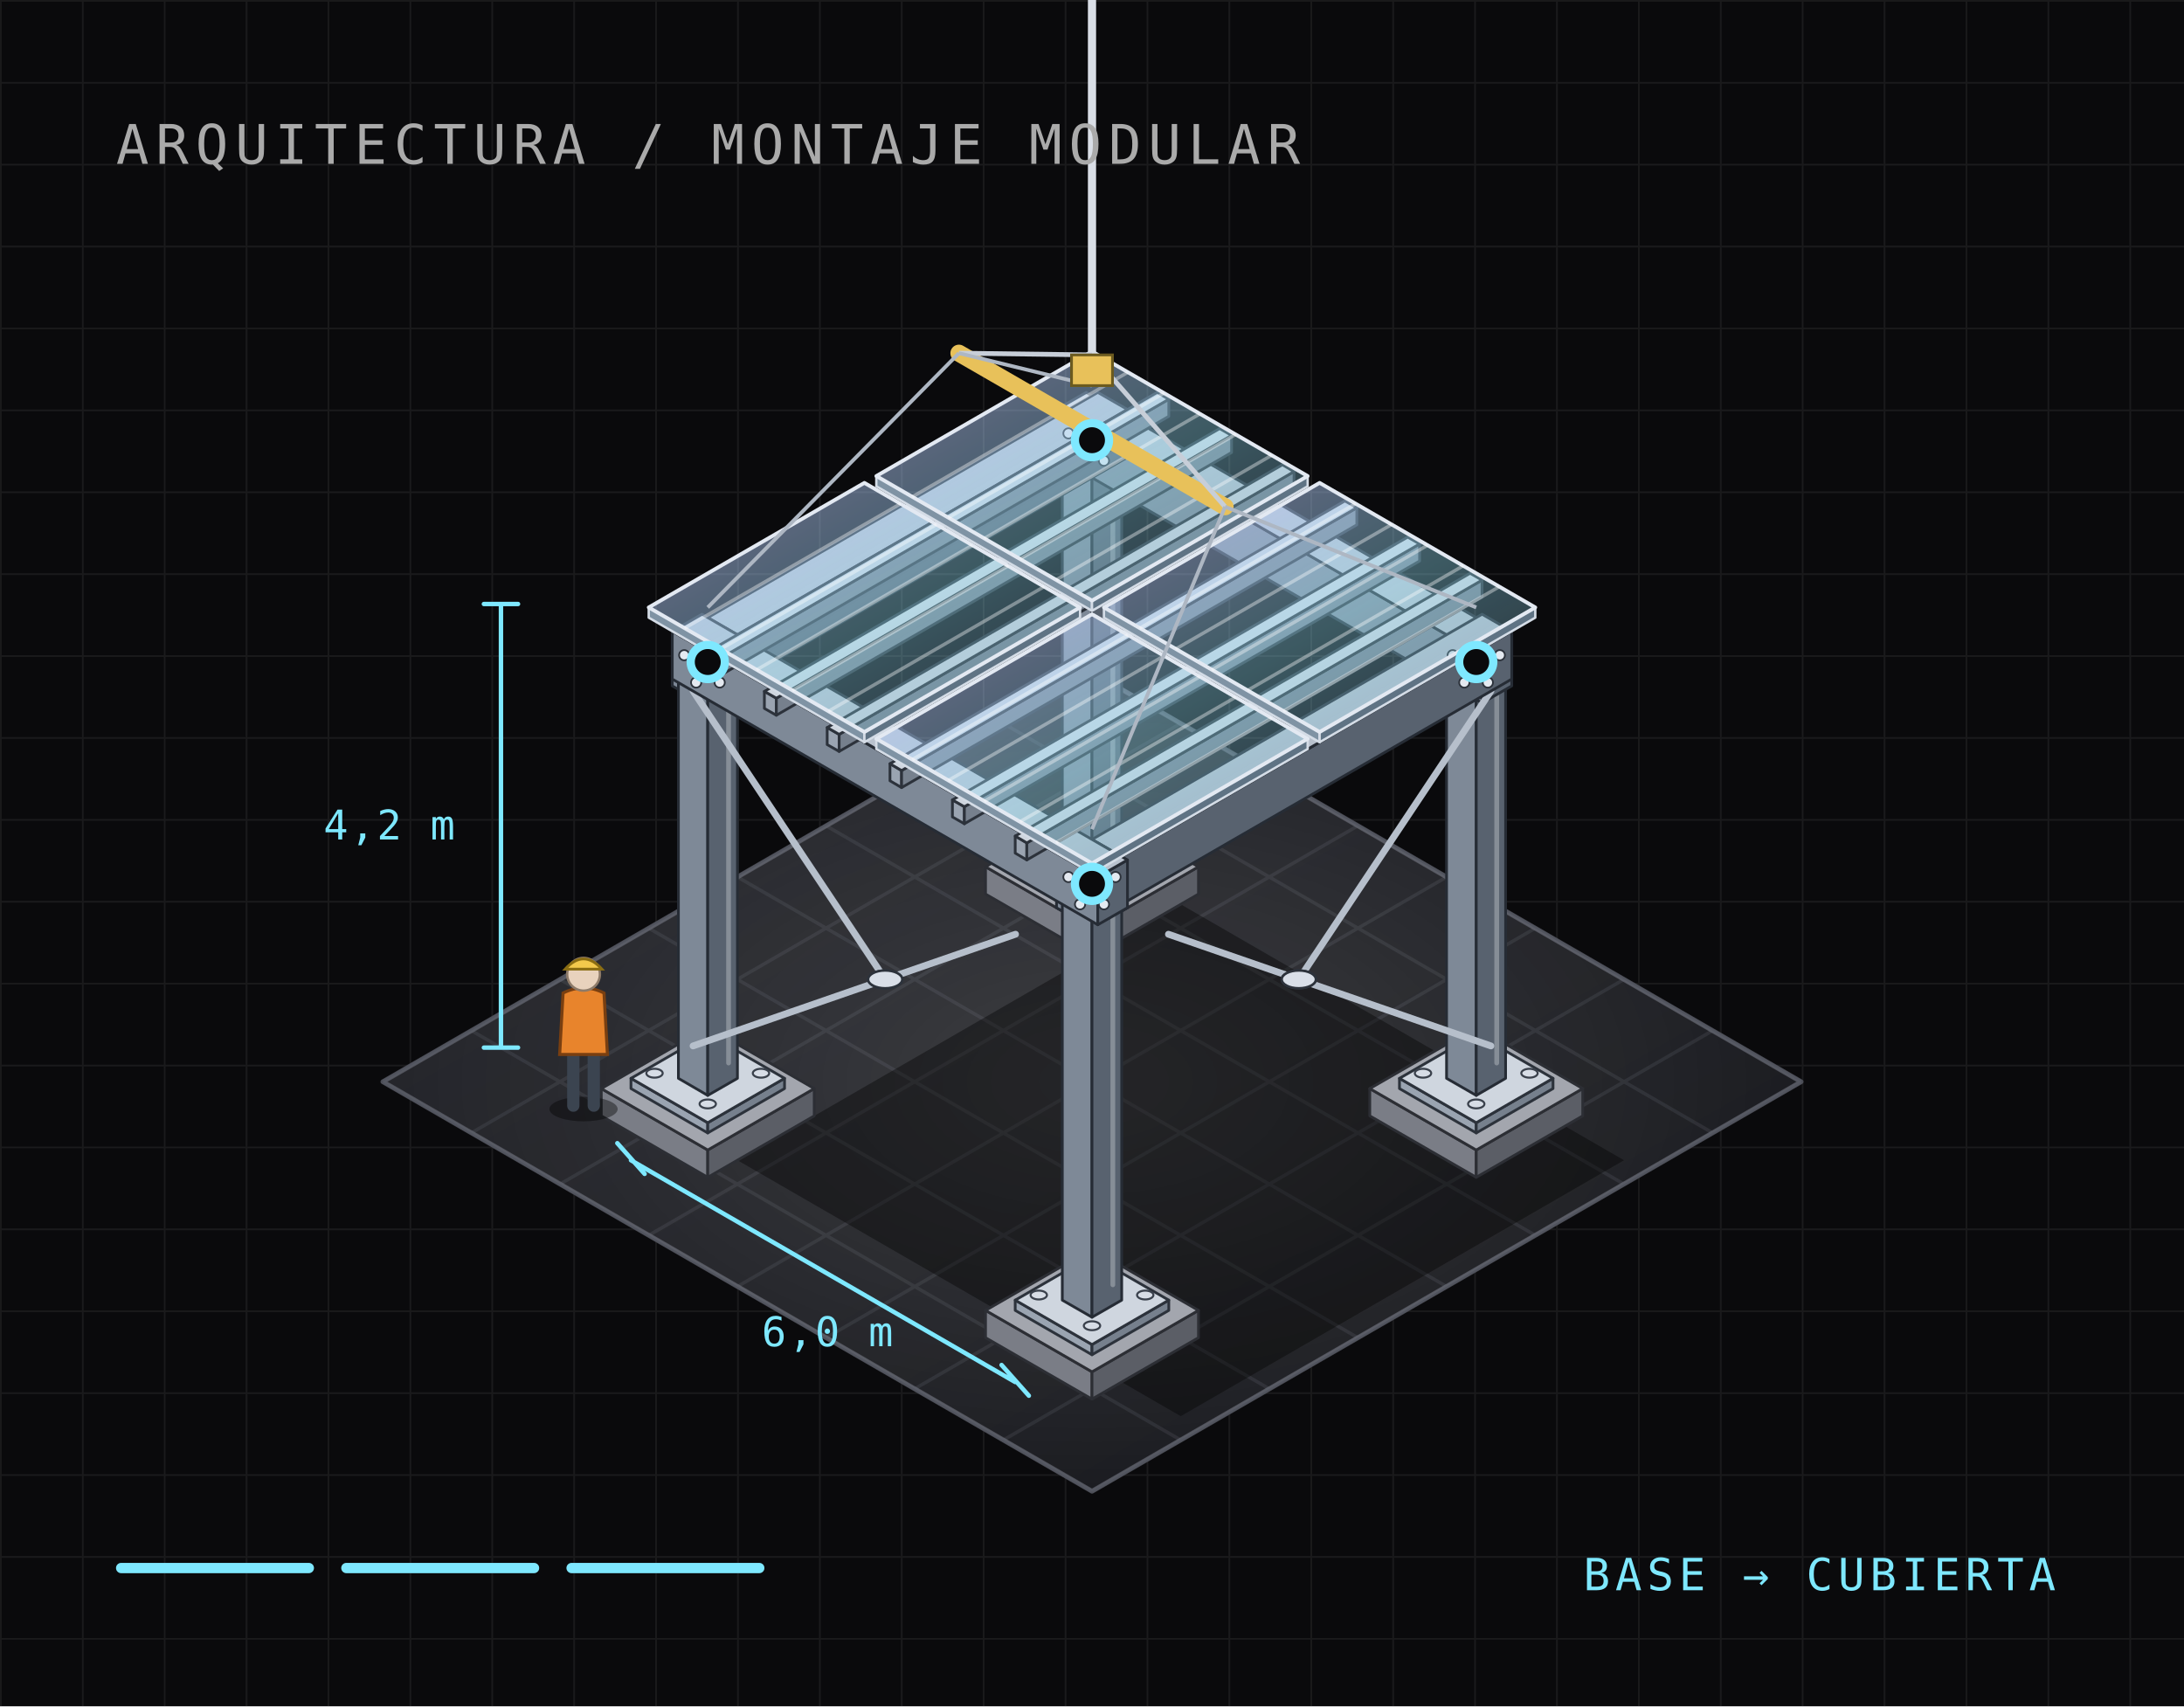
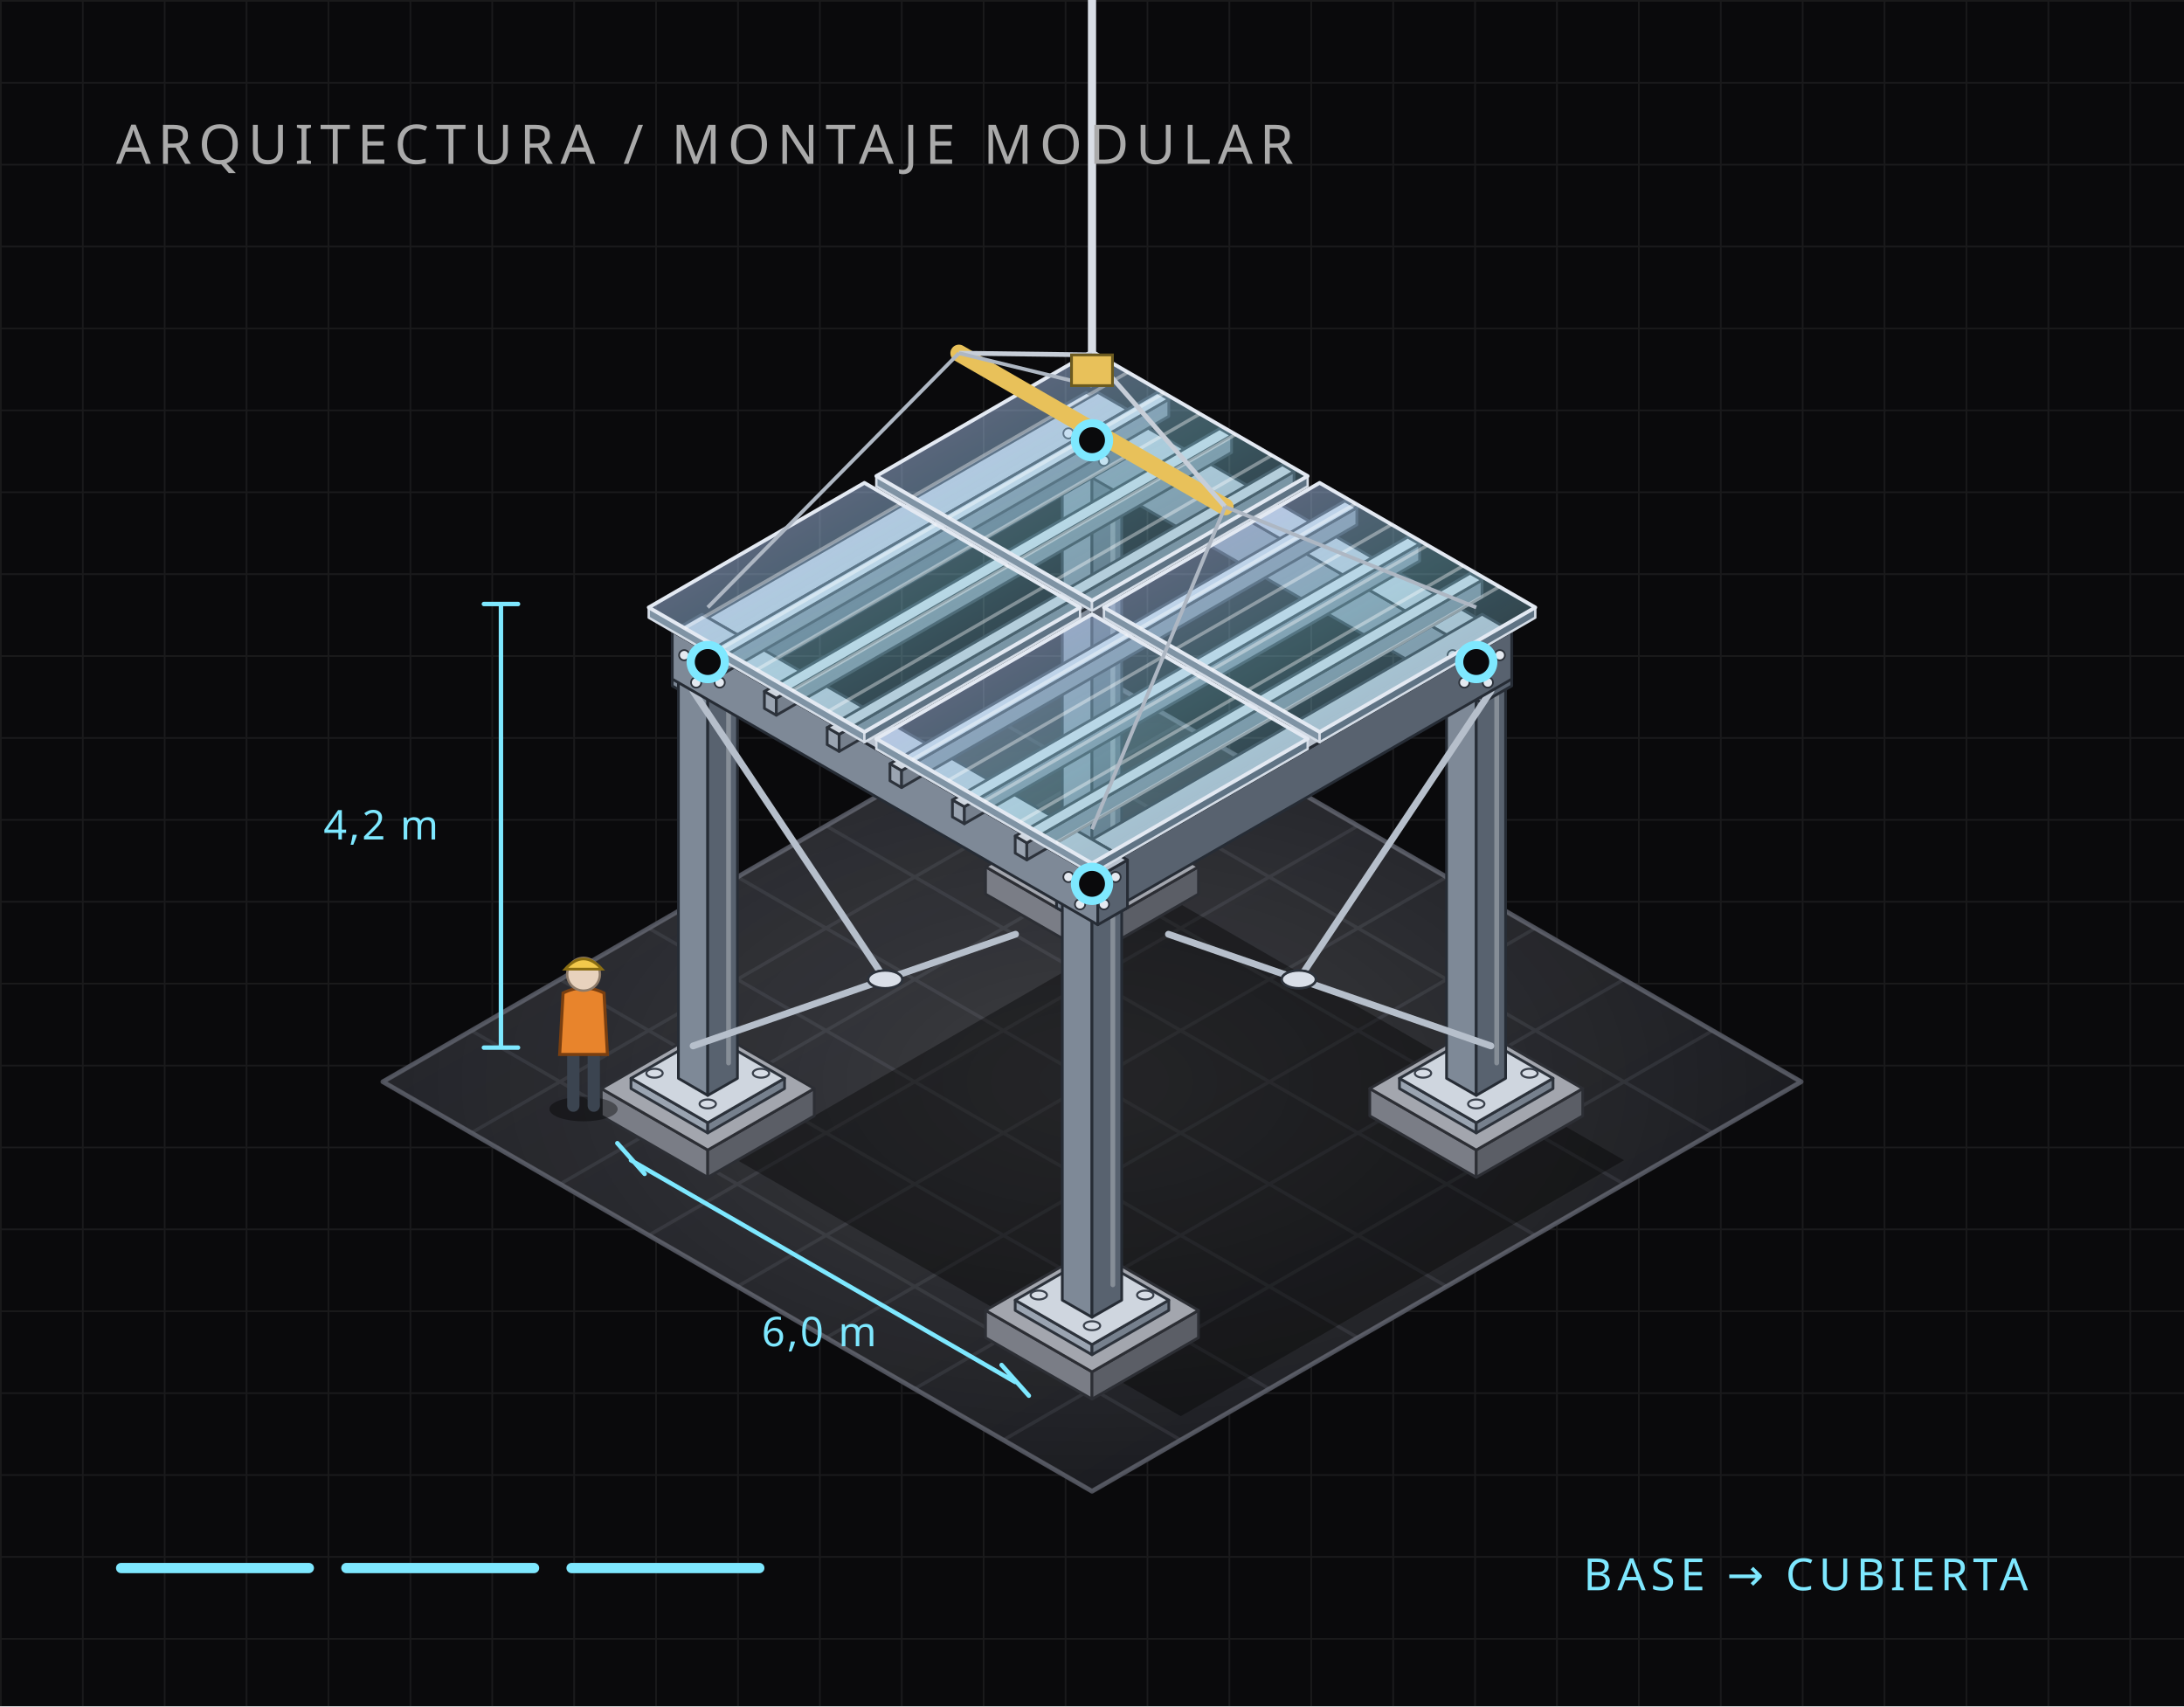
<svg xmlns="http://www.w3.org/2000/svg" viewBox="0 0 640 500" role="img" aria-labelledby="title desc">
  <defs>
    <pattern id="grid" width="24" height="24" patternUnits="userSpaceOnUse">
      <path d="M24 0H0V24" fill="none" stroke="#777" stroke-opacity=".15" />
    </pattern>
    <linearGradient id="techo" x1="0" y1="0" x2="1" y2="1">
      <stop stop-color="#cdbfff" stop-opacity=".55" />
      <stop offset=".55" stop-color="#8fdcf0" stop-opacity=".38" />
      <stop offset="1" stop-color="#6a8fa6" stop-opacity=".3" />
    </linearGradient>
    <linearGradient id="losa" x1="0" y1="0" x2="1" y2="1">
      <stop stop-color="#23242a" />
      <stop offset="1" stop-color="#121317" />
    </linearGradient>
    <radialGradient id="luzsuelo" cx=".5" cy=".5" r=".6">
      <stop stop-color="#fff" stop-opacity=".14" />
      <stop offset="1" stop-color="#fff" stop-opacity="0" />
    </radialGradient>
  </defs>
  <rect width="640" height="500" fill="#0a0a0c" />
  <rect width="640" height="500" fill="url(#grid)" />
  <polygon points="320.0 197.0 527.8 317.0 320.0 437.0 112.2 317.0" fill="url(#losa)" stroke="#4a4c55" stroke-width="1.4" stroke-linejoin="round" />
  <path d="M320.0 197.0L112.2 317.0M320.0 197.0L527.8 317.0M346.0 212.0L138.1 332.0M294.0 212.0L501.9 332.0M372.0 227.0L164.1 347.0M268.0 227.0L475.9 347.0M397.9 242.0L190.1 362.0M242.1 242.0L449.9 362.0M423.9 257.0L216.1 377.0M216.1 257.0L423.9 377.0M449.9 272.0L242.1 392.0M190.1 272.0L397.9 392.0M475.9 287.0L268.0 407.0M164.1 287.0L372.0 407.0M501.9 302.0L294.0 422.0M138.1 302.0L346.0 422.0M527.8 317.0L320.0 437.0M112.2 317.0L320.0 437.0" stroke="#7c7f8a" stroke-opacity=".16" fill="none" />
  <polygon points="320.0 197.0 527.8 317.0 320.0 437.0 112.2 317.0" fill="url(#luzsuelo)" />
  <polygon class="sombra" points="346.0 265.0 475.9 340.0 346.0 415.0 216.1 340.0" fill="#000" fill-opacity=".38" />
  <g class="zapata z0">
    <polygon points="288.8 262.0 320.0 280.0 320.0 272.0 288.8 254.0" fill="#7a7d86" stroke="#2c2e34" stroke-width="0.8" stroke-linejoin="round" />
    <polygon points="351.2 262.0 320.0 280.0 320.0 272.0 351.2 254.0" fill="#5b5e66" stroke="#2c2e34" stroke-width="0.8" stroke-linejoin="round" />
    <polygon points="320.0 236.0 351.2 254.0 320.0 272.0 288.8 254.0" fill="#a3a6ae" stroke="#2c2e34" stroke-width="0.8" stroke-linejoin="round" />
    <polygon points="297.5 254.0 320.0 267.0 320.0 264.0 297.5 251.0" fill="#9aa4b1" stroke="#2c323b" stroke-width="0.8" stroke-linejoin="round" />
    <polygon points="342.5 254.0 320.0 267.0 320.0 264.0 342.5 251.0" fill="#76808d" stroke="#2c323b" stroke-width="0.8" stroke-linejoin="round" />
    <polygon points="320.0 238.0 342.5 251.0 320.0 264.0 297.5 251.0" fill="#cfd6df" stroke="#2c323b" stroke-width="0.8" stroke-linejoin="round" />
    <ellipse cx="320.0" cy="240.5" rx="2.4" ry="1.3" fill="#d7dde6" stroke="#3a414c" stroke-width=".6" />
    <ellipse cx="335.6" cy="249.5" rx="2.4" ry="1.3" fill="#d7dde6" stroke="#3a414c" stroke-width=".6" />
    <ellipse cx="304.4" cy="249.5" rx="2.4" ry="1.3" fill="#d7dde6" stroke="#3a414c" stroke-width=".6" />
    <ellipse cx="320.0" cy="258.5" rx="2.4" ry="1.3" fill="#d7dde6" stroke="#3a414c" stroke-width=".6" />
  </g>
  <g class="zapata z1">
    <polygon points="401.4 327.0 432.6 345.0 432.6 337.0 401.4 319.0" fill="#7a7d86" stroke="#2c2e34" stroke-width="0.8" stroke-linejoin="round" />
    <polygon points="463.8 327.0 432.6 345.0 432.6 337.0 463.8 319.0" fill="#5b5e66" stroke="#2c2e34" stroke-width="0.8" stroke-linejoin="round" />
    <polygon points="432.6 301.0 463.8 319.0 432.6 337.0 401.4 319.0" fill="#a3a6ae" stroke="#2c2e34" stroke-width="0.8" stroke-linejoin="round" />
    <polygon points="410.1 319.0 432.6 332.0 432.6 329.0 410.1 316.0" fill="#9aa4b1" stroke="#2c323b" stroke-width="0.8" stroke-linejoin="round" />
    <polygon points="455.1 319.0 432.6 332.0 432.6 329.0 455.1 316.0" fill="#76808d" stroke="#2c323b" stroke-width="0.8" stroke-linejoin="round" />
    <polygon points="432.6 303.0 455.1 316.0 432.6 329.0 410.1 316.0" fill="#cfd6df" stroke="#2c323b" stroke-width="0.8" stroke-linejoin="round" />
    <ellipse cx="432.6" cy="305.5" rx="2.4" ry="1.3" fill="#d7dde6" stroke="#3a414c" stroke-width=".6" />
    <ellipse cx="448.2" cy="314.5" rx="2.4" ry="1.3" fill="#d7dde6" stroke="#3a414c" stroke-width=".6" />
    <ellipse cx="417.0" cy="314.5" rx="2.4" ry="1.3" fill="#d7dde6" stroke="#3a414c" stroke-width=".6" />
    <ellipse cx="432.6" cy="323.5" rx="2.4" ry="1.3" fill="#d7dde6" stroke="#3a414c" stroke-width=".6" />
  </g>
  <g class="zapata z2">
    <polygon points="176.2 327.0 207.4 345.0 207.4 337.0 176.2 319.0" fill="#7a7d86" stroke="#2c2e34" stroke-width="0.8" stroke-linejoin="round" />
    <polygon points="238.6 327.0 207.4 345.0 207.4 337.0 238.6 319.0" fill="#5b5e66" stroke="#2c2e34" stroke-width="0.8" stroke-linejoin="round" />
    <polygon points="207.4 301.0 238.6 319.0 207.4 337.0 176.2 319.0" fill="#a3a6ae" stroke="#2c2e34" stroke-width="0.8" stroke-linejoin="round" />
    <polygon points="184.9 319.0 207.4 332.0 207.4 329.0 184.9 316.0" fill="#9aa4b1" stroke="#2c323b" stroke-width="0.8" stroke-linejoin="round" />
    <polygon points="229.9 319.0 207.4 332.0 207.4 329.0 229.9 316.0" fill="#76808d" stroke="#2c323b" stroke-width="0.8" stroke-linejoin="round" />
    <polygon points="207.4 303.0 229.9 316.0 207.4 329.0 184.9 316.0" fill="#cfd6df" stroke="#2c323b" stroke-width="0.8" stroke-linejoin="round" />
    <ellipse cx="207.4" cy="305.5" rx="2.4" ry="1.3" fill="#d7dde6" stroke="#3a414c" stroke-width=".6" />
    <ellipse cx="223.0" cy="314.5" rx="2.4" ry="1.3" fill="#d7dde6" stroke="#3a414c" stroke-width=".6" />
    <ellipse cx="191.8" cy="314.5" rx="2.4" ry="1.3" fill="#d7dde6" stroke="#3a414c" stroke-width=".6" />
    <ellipse cx="207.4" cy="323.5" rx="2.4" ry="1.3" fill="#d7dde6" stroke="#3a414c" stroke-width=".6" />
  </g>
  <g class="zapata z3">
    <polygon points="288.8 392.0 320.0 410.0 320.0 402.0 288.8 384.0" fill="#7a7d86" stroke="#2c2e34" stroke-width="0.8" stroke-linejoin="round" />
    <polygon points="351.2 392.0 320.0 410.0 320.0 402.0 351.2 384.0" fill="#5b5e66" stroke="#2c2e34" stroke-width="0.8" stroke-linejoin="round" />
    <polygon points="320.0 366.0 351.2 384.0 320.0 402.0 288.8 384.0" fill="#a3a6ae" stroke="#2c2e34" stroke-width="0.8" stroke-linejoin="round" />
    <polygon points="297.5 384.0 320.0 397.0 320.0 394.0 297.5 381.0" fill="#9aa4b1" stroke="#2c323b" stroke-width="0.8" stroke-linejoin="round" />
    <polygon points="342.5 384.0 320.0 397.0 320.0 394.0 342.5 381.0" fill="#76808d" stroke="#2c323b" stroke-width="0.8" stroke-linejoin="round" />
    <polygon points="320.0 368.0 342.5 381.0 320.0 394.0 297.5 381.0" fill="#cfd6df" stroke="#2c323b" stroke-width="0.8" stroke-linejoin="round" />
    <ellipse cx="320.0" cy="370.5" rx="2.4" ry="1.3" fill="#d7dde6" stroke="#3a414c" stroke-width=".6" />
    <ellipse cx="335.6" cy="379.5" rx="2.4" ry="1.3" fill="#d7dde6" stroke="#3a414c" stroke-width=".6" />
    <ellipse cx="304.4" cy="379.5" rx="2.4" ry="1.3" fill="#d7dde6" stroke="#3a414c" stroke-width=".6" />
    <ellipse cx="320.0" cy="388.5" rx="2.4" ry="1.3" fill="#d7dde6" stroke="#3a414c" stroke-width=".6" />
  </g>
  <g class="persona">
    <ellipse cx="171.0" cy="325.0" rx="10" ry="3.6" fill="#000" fill-opacity=".4" />
    <path d="M168.0 309.0v15m6 -15v15" stroke="#3b4450" stroke-width="3.6" stroke-linecap="round" />
    <path d="M165.0 291.0q6 -3 12 0l1 18h-14z" fill="#e8842c" stroke="#7a3f10" stroke-width=".9" />
    <circle cx="171.0" cy="285.5" r="4.8" fill="#e8d2bd" stroke="#8d7a68" stroke-width=".7" />
    <path d="M165.6 284.0q5.4 -6 10.8 0z" fill="#f2c94c" stroke="#8a6d12" stroke-width=".8" />
  </g>
  <g class="columna c0">
    <polygon points="311.3 251.0 320.0 256.0 320.0 126.0 311.3 121.0" fill="#7e8997" stroke="#262c35" stroke-width="0.8" stroke-linejoin="round" />
    <polygon points="328.7 251.0 320.0 256.0 320.0 126.0 328.7 121.0" fill="#58626f" stroke="#262c35" stroke-width="0.8" stroke-linejoin="round" />
    <polygon points="320.0 116.0 328.7 121.0 320.0 126.0 311.3 121.0" fill="#b9c2ce" stroke="#262c35" stroke-width="0.8" stroke-linejoin="round" />
    <path d="M326.1 246.5L326.1 128.5" stroke="#fff" stroke-opacity=".28" stroke-width="1.4" stroke-linecap="round" />
  </g>
  <g class="columna c1">
    <polygon points="423.9 316.0 432.6 321.0 432.6 191.0 423.9 186.0" fill="#7e8997" stroke="#262c35" stroke-width="0.8" stroke-linejoin="round" />
    <polygon points="441.2 316.0 432.6 321.0 432.6 191.0 441.2 186.0" fill="#58626f" stroke="#262c35" stroke-width="0.8" stroke-linejoin="round" />
    <polygon points="432.6 181.0 441.2 186.0 432.6 191.0 423.9 186.0" fill="#b9c2ce" stroke="#262c35" stroke-width="0.8" stroke-linejoin="round" />
    <path d="M438.6 311.5L438.6 193.5" stroke="#fff" stroke-opacity=".28" stroke-width="1.4" stroke-linecap="round" />
  </g>
  <g class="viga v0">
    <polygon points="309.6 134.0 434.3 206.0 434.3 192.0 309.6 120.0" fill="#7e8997" stroke="#262c35" stroke-width="0.8" stroke-linejoin="round" />
    <polygon points="443.0 201.0 434.3 206.0 434.3 192.0 443.0 187.0" fill="#58626f" stroke="#262c35" stroke-width="0.8" stroke-linejoin="round" />
    <polygon points="318.3 115.0 443.0 187.0 434.3 192.0 309.6 120.0" fill="#b9c2ce" stroke="#262c35" stroke-width="0.8" stroke-linejoin="round" />
  </g>
  <g class="viga v1">
    <polygon points="197.0 201.0 205.7 206.0 205.7 192.0 197.0 187.0" fill="#7e8997" stroke="#262c35" stroke-width="0.8" stroke-linejoin="round" />
    <polygon points="330.4 134.0 205.7 206.0 205.7 192.0 330.4 120.0" fill="#58626f" stroke="#262c35" stroke-width="0.8" stroke-linejoin="round" />
    <polygon points="321.7 115.0 330.4 120.0 205.7 192.0 197.0 187.0" fill="#b9c2ce" stroke="#262c35" stroke-width="0.8" stroke-linejoin="round" />
  </g>
  <g class="columna c2">
    <polygon points="198.8 316.0 207.4 321.0 207.4 191.0 198.8 186.0" fill="#7e8997" stroke="#262c35" stroke-width="0.8" stroke-linejoin="round" />
    <polygon points="216.1 316.0 207.4 321.0 207.4 191.0 216.1 186.0" fill="#58626f" stroke="#262c35" stroke-width="0.8" stroke-linejoin="round" />
    <polygon points="207.4 181.0 216.1 186.0 207.4 191.0 198.8 186.0" fill="#b9c2ce" stroke="#262c35" stroke-width="0.8" stroke-linejoin="round" />
    <path d="M213.5 311.5L213.5 193.5" stroke="#fff" stroke-opacity=".28" stroke-width="1.4" stroke-linecap="round" />
  </g>
  <g class="riostras">
    <g class="rio r1" fill="none">
      <path d="M203.1 306.5L315.7 267.5" stroke="#b6bfcb" stroke-width="2" stroke-linecap="round" />
      <path d="M203.1 202.5L315.7 371.5" stroke="#b6bfcb" stroke-width="2" stroke-linecap="round" />
      <ellipse cx="259.4" cy="287.0" rx="5" ry="2.6" fill="#d9dfe8" stroke="#2c323b" stroke-width=".7" />
      <ellipse cx="259.4" cy="287.0" rx="5" ry="2.6" fill="#d9dfe8" stroke="#2c323b" stroke-width=".7" />
    </g>
    <g class="rio r2" fill="none">
      <path d="M436.9 306.5L324.3 267.5" stroke="#b6bfcb" stroke-width="2" stroke-linecap="round" />
      <path d="M436.9 202.5L324.3 371.5" stroke="#b6bfcb" stroke-width="2" stroke-linecap="round" />
      <ellipse cx="380.6" cy="287.0" rx="5" ry="2.6" fill="#d9dfe8" stroke="#2c323b" stroke-width=".7" />
      <ellipse cx="380.6" cy="287.0" rx="5" ry="2.6" fill="#d9dfe8" stroke="#2c323b" stroke-width=".7" />
    </g>
  </g>
  <g class="viga v2">
    <polygon points="309.6 266.0 318.3 271.0 318.3 257.0 309.6 252.0" fill="#7e8997" stroke="#262c35" stroke-width="0.8" stroke-linejoin="round" />
    <polygon points="443.0 199.0 318.3 271.0 318.3 257.0 443.0 185.0" fill="#58626f" stroke="#262c35" stroke-width="0.8" stroke-linejoin="round" />
    <polygon points="434.3 180.0 443.0 185.0 318.3 257.0 309.6 252.0" fill="#b9c2ce" stroke="#262c35" stroke-width="0.8" stroke-linejoin="round" />
  </g>
  <g class="columna c3">
    <polygon points="311.3 381.0 320.0 386.0 320.0 256.0 311.3 251.0" fill="#7e8997" stroke="#262c35" stroke-width="0.8" stroke-linejoin="round" />
    <polygon points="328.7 381.0 320.0 386.0 320.0 256.0 328.7 251.0" fill="#58626f" stroke="#262c35" stroke-width="0.8" stroke-linejoin="round" />
    <polygon points="320.0 246.0 328.7 251.0 320.0 256.0 311.3 251.0" fill="#b9c2ce" stroke="#262c35" stroke-width="0.8" stroke-linejoin="round" />
    <path d="M326.1 376.5L326.1 258.5" stroke="#fff" stroke-opacity=".28" stroke-width="1.4" stroke-linecap="round" />
  </g>
  <g class="viga v3">
    <polygon points="197.0 199.0 321.7 271.0 321.7 257.0 197.0 185.0" fill="#7e8997" stroke="#262c35" stroke-width="0.8" stroke-linejoin="round" />
    <polygon points="330.4 266.0 321.7 271.0 321.7 257.0 330.4 252.0" fill="#58626f" stroke="#262c35" stroke-width="0.8" stroke-linejoin="round" />
    <polygon points="205.7 180.0 330.4 252.0 321.7 257.0 197.0 185.0" fill="#b9c2ce" stroke="#262c35" stroke-width="0.8" stroke-linejoin="round" />
  </g>
  <g class="placa p0">
    <circle cx="326.9" cy="127.0" r="1.5" fill="#e4e9f0" stroke="#2c323b" stroke-width=".5" />
    <circle cx="323.5" cy="135.0" r="1.5" fill="#e4e9f0" stroke="#2c323b" stroke-width=".5" />
    <circle cx="313.1" cy="127.0" r="1.5" fill="#e4e9f0" stroke="#2c323b" stroke-width=".5" />
    <circle cx="316.5" cy="135.0" r="1.5" fill="#e4e9f0" stroke="#2c323b" stroke-width=".5" />
  </g>
  <g class="placa p1">
    <circle cx="439.5" cy="192.0" r="1.5" fill="#e4e9f0" stroke="#2c323b" stroke-width=".5" />
    <circle cx="436.0" cy="200.0" r="1.5" fill="#e4e9f0" stroke="#2c323b" stroke-width=".5" />
    <circle cx="425.7" cy="192.0" r="1.5" fill="#e4e9f0" stroke="#2c323b" stroke-width=".5" />
    <circle cx="429.1" cy="200.0" r="1.5" fill="#e4e9f0" stroke="#2c323b" stroke-width=".5" />
  </g>
  <g class="placa p2">
    <circle cx="214.3" cy="192.0" r="1.5" fill="#e4e9f0" stroke="#2c323b" stroke-width=".5" />
    <circle cx="210.9" cy="200.0" r="1.5" fill="#e4e9f0" stroke="#2c323b" stroke-width=".5" />
    <circle cx="200.5" cy="192.0" r="1.5" fill="#e4e9f0" stroke="#2c323b" stroke-width=".5" />
    <circle cx="204.0" cy="200.0" r="1.5" fill="#e4e9f0" stroke="#2c323b" stroke-width=".5" />
  </g>
  <g class="placa p3">
    <circle cx="326.9" cy="257.0" r="1.5" fill="#e4e9f0" stroke="#2c323b" stroke-width=".5" />
    <circle cx="323.5" cy="265.0" r="1.5" fill="#e4e9f0" stroke="#2c323b" stroke-width=".5" />
    <circle cx="313.1" cy="257.0" r="1.5" fill="#e4e9f0" stroke="#2c323b" stroke-width=".5" />
    <circle cx="316.5" cy="265.0" r="1.5" fill="#e4e9f0" stroke="#2c323b" stroke-width=".5" />
  </g>
  <g class="largueros">
    <polygon points="205.7 197.0 209.2 199.0 209.2 194.0 205.7 192.0" fill="#9aa4b1" stroke="#2c323b" stroke-width="0.8" stroke-linejoin="round" />
    <polygon points="342.5 122.0 209.2 199.0 209.2 194.0 342.5 117.0" fill="#76808d" stroke="#2c323b" stroke-width="0.8" stroke-linejoin="round" />
    <polygon points="339.1 115.0 342.5 117.0 209.2 194.0 205.7 192.0" fill="#cfd6df" stroke="#2c323b" stroke-width="0.8" stroke-linejoin="round" />
    <polygon points="224.0 207.6 227.5 209.6 227.5 204.6 224.0 202.6" fill="#9aa4b1" stroke="#2c323b" stroke-width="0.8" stroke-linejoin="round" />
    <polygon points="360.9 132.6 227.5 209.6 227.5 204.6 360.9 127.6" fill="#76808d" stroke="#2c323b" stroke-width="0.8" stroke-linejoin="round" />
    <polygon points="357.4 125.6 360.9 127.6 227.5 204.6 224.0 202.6" fill="#cfd6df" stroke="#2c323b" stroke-width="0.8" stroke-linejoin="round" />
    <polygon points="242.4 218.2 245.9 220.2 245.9 215.2 242.4 213.2" fill="#9aa4b1" stroke="#2c323b" stroke-width="0.8" stroke-linejoin="round" />
    <polygon points="379.2 143.2 245.9 220.2 245.9 215.2 379.2 138.2" fill="#76808d" stroke="#2c323b" stroke-width="0.8" stroke-linejoin="round" />
    <polygon points="375.8 136.2 379.2 138.2 245.9 215.2 242.4 213.2" fill="#cfd6df" stroke="#2c323b" stroke-width="0.8" stroke-linejoin="round" />
    <polygon points="260.8 228.8 264.2 230.8 264.2 225.8 260.8 223.8" fill="#9aa4b1" stroke="#2c323b" stroke-width="0.8" stroke-linejoin="round" />
    <polygon points="397.6 153.8 264.2 230.8 264.2 225.8 397.6 148.8" fill="#76808d" stroke="#2c323b" stroke-width="0.8" stroke-linejoin="round" />
    <polygon points="394.1 146.8 397.6 148.8 264.2 225.8 260.8 223.8" fill="#cfd6df" stroke="#2c323b" stroke-width="0.8" stroke-linejoin="round" />
    <polygon points="279.1 239.4 282.6 241.4 282.6 236.4 279.1 234.4" fill="#9aa4b1" stroke="#2c323b" stroke-width="0.8" stroke-linejoin="round" />
    <polygon points="416.0 164.4 282.6 241.4 282.6 236.4 416.0 159.4" fill="#76808d" stroke="#2c323b" stroke-width="0.8" stroke-linejoin="round" />
    <polygon points="412.5 157.4 416.0 159.4 282.6 236.4 279.1 234.4" fill="#cfd6df" stroke="#2c323b" stroke-width="0.8" stroke-linejoin="round" />
    <polygon points="297.5 250.0 300.9 252.0 300.9 247.0 297.5 245.0" fill="#9aa4b1" stroke="#2c323b" stroke-width="0.8" stroke-linejoin="round" />
    <polygon points="434.3 175.0 300.9 252.0 300.9 247.0 434.3 170.0" fill="#76808d" stroke="#2c323b" stroke-width="0.8" stroke-linejoin="round" />
    <polygon points="430.8 168.0 434.3 170.0 300.9 247.0 297.5 245.0" fill="#cfd6df" stroke="#2c323b" stroke-width="0.8" stroke-linejoin="round" />
  </g>
  <g class="techo">
    <polygon points="256.8 142.5 320.0 179.0 320.0 176.0 256.8 139.5" fill="#7f93a4" stroke="#d4dce6" stroke-width="0.7" stroke-linejoin="round" />
    <polygon points="383.2 142.5 320.0 179.0 320.0 176.0 383.2 139.5" fill="#5f7384" stroke="#d4dce6" stroke-width="0.7" stroke-linejoin="round" />
    <polygon points="320.0 103.0 383.2 139.5 320.0 176.0 256.8 139.5" fill="url(#techo)" stroke="#e3e9f2" stroke-width="1.1" stroke-linejoin="round" />
    <path d="M330.5 109.1L267.3 145.6M341.1 115.2L277.9 151.7M351.6 121.3L288.4 157.8M362.1 127.3L298.9 163.8M372.7 133.4L309.5 169.9" stroke="#ffffff" stroke-opacity=".38" fill="none" />
    <polygon points="190.1 181.0 253.3 217.5 253.3 214.5 190.1 178.0" fill="#7f93a4" stroke="#d4dce6" stroke-width="0.7" stroke-linejoin="round" />
    <polygon points="316.5 181.0 253.3 217.5 253.3 214.5 316.5 178.0" fill="#5f7384" stroke="#d4dce6" stroke-width="0.7" stroke-linejoin="round" />
    <polygon points="253.3 141.5 316.5 178.0 253.3 214.5 190.1 178.0" fill="url(#techo)" stroke="#e3e9f2" stroke-width="1.1" stroke-linejoin="round" />
    <path d="M263.9 147.6L200.6 184.1M274.4 153.7L211.2 190.2M284.9 159.8L221.7 196.3M295.5 165.8L232.2 202.3M306.0 171.9L242.8 208.4" stroke="#ffffff" stroke-opacity=".38" fill="none" />
    <polygon points="323.5 181.0 386.7 217.5 386.7 214.5 323.5 178.0" fill="#7f93a4" stroke="#d4dce6" stroke-width="0.7" stroke-linejoin="round" />
    <polygon points="449.9 181.0 386.7 217.5 386.7 214.5 449.9 178.0" fill="#5f7384" stroke="#d4dce6" stroke-width="0.7" stroke-linejoin="round" />
    <polygon points="386.7 141.5 449.9 178.0 386.7 214.5 323.5 178.0" fill="url(#techo)" stroke="#e3e9f2" stroke-width="1.1" stroke-linejoin="round" />
    <path d="M397.2 147.6L334.0 184.1M407.8 153.7L344.5 190.2M418.3 159.8L355.1 196.3M428.8 165.8L365.6 202.3M439.4 171.9L376.1 208.4" stroke="#ffffff" stroke-opacity=".38" fill="none" />
    <polygon points="256.8 219.5 320.0 256.0 320.0 253.0 256.8 216.5" fill="#7f93a4" stroke="#d4dce6" stroke-width="0.7" stroke-linejoin="round" />
    <polygon points="383.2 219.5 320.0 256.0 320.0 253.0 383.2 216.5" fill="#5f7384" stroke="#d4dce6" stroke-width="0.7" stroke-linejoin="round" />
    <polygon points="320.0 180.0 383.2 216.5 320.0 253.0 256.8 216.5" fill="url(#techo)" stroke="#e3e9f2" stroke-width="1.1" stroke-linejoin="round" />
    <path d="M330.5 186.1L267.3 222.6M341.1 192.2L277.9 228.7M351.6 198.3L288.4 234.8M362.1 204.3L298.9 240.8M372.7 210.4L309.5 246.9" stroke="#ffffff" stroke-opacity=".38" fill="none" />
  </g>
  <g class="aparejo">
    <path d="M320.0 -900V104.0" stroke="#d9dee6" stroke-width="2.4" />
    <path d="M281.0 103.5L359.0 148.5" stroke="#e8c15a" stroke-width="5" stroke-linecap="round" />
    <path d="M320.0 104.0L281.0 103.5M320.0 104.0L359.0 148.5" stroke="#c7ced8" stroke-width="1.4" fill="none" />
    <path d="M281.0 103.5L320.0 113.0M281.0 103.5L207.4 178.0M359.0 148.5L432.6 178.0M359.0 148.5L320.0 243.0" stroke="#aeb7c3" stroke-width="1.1" fill="none" />
    <path d="M314.0 104.0h12v9h-12z" fill="#e8c15a" stroke="#6b5a1f" stroke-width=".8" />
  </g>
  <g class="nodes" fill="#0a0a0c" stroke="#7ee8ff" stroke-width="2.4">
    <circle cx="320.0" cy="129.0" r="5" />
    <circle cx="432.6" cy="194.0" r="5" />
    <circle cx="207.4" cy="194.0" r="5" />
    <circle cx="320.0" cy="259.0" r="5" />
  </g>
  <g class="pings" fill="none" stroke="#7ee8ff" stroke-width="2">
    <circle class="ping" cx="320.0" cy="129.0" r="5" />
    <circle class="ping" cx="432.6" cy="194.0" r="5" />
    <circle class="ping" cx="207.4" cy="194.0" r="5" />
    <circle class="ping" cx="320.0" cy="259.0" r="5" />
  </g>
  <g class="cotas" fill="none" stroke="#7ee8ff" stroke-width="1.3" stroke-linecap="round">
    <path d="M184.9 340.0L297.5 405.0M180.9 335.0l8 9M293.5 400.0l8 9" />
-     <text x="223.2" y="394.5" fill="#7ee8ff" stroke="none" font-family="monospace" font-size="12" letter-spacing=".6">6,0 m</text>
+     <text x="223.2" y="394.5" fill="#7ee8ff" stroke="none" font-family="Montserrat, sans-serif" font-size="12" letter-spacing=".6">6,0 m</text>
    <path d="M146.8 307.0L146.8 177.0M141.8 307.0h10M141.8 177.0h10" />
-     <text x="94.8" y="246.0" fill="#7ee8ff" stroke="none" font-family="monospace" font-size="12" letter-spacing=".6">4,2 m</text>
-   </g>
-   <text x="34" y="48" fill="#aaa" font-family="monospace" font-size="16" letter-spacing="2">ARQUITECTURA / MONTAJE MODULAR</text>
-   <text x="464" y="466" fill="#7ee8ff" font-family="monospace" font-size="13" letter-spacing="1.5">BASE → CUBIERTA</text>
+     <text x="94.8" y="246.0" fill="#7ee8ff" stroke="none" font-family="Montserrat, sans-serif" font-size="12" letter-spacing=".6">4,2 m</text>
+   </g>
+   <text x="34" y="48" fill="#aaa" font-family="Montserrat, sans-serif" font-size="16" letter-spacing="2">ARQUITECTURA / MONTAJE MODULAR</text>
+   <text x="464" y="466" fill="#7ee8ff" font-family="Montserrat, sans-serif" font-size="13" letter-spacing="1.5">BASE → CUBIERTA</text>
  <g class="steps" aria-hidden="true">
    <rect x="34" y="458" width="58" height="3" rx="1.5" fill="#2b2b33" />
    <rect class="sf sf1" x="34" y="458" width="58" height="3" rx="1.5" fill="#7ee8ff" />
    <rect x="100" y="458" width="58" height="3" rx="1.5" fill="#2b2b33" />
    <rect class="sf sf2" x="100" y="458" width="58" height="3" rx="1.5" fill="#7ee8ff" />
    <rect x="166" y="458" width="58" height="3" rx="1.5" fill="#2b2b33" />
    <rect class="sf sf3" x="166" y="458" width="58" height="3" rx="1.5" fill="#7ee8ff" />
  </g>
  <style>
    .en-pausa *{animation-play-state:paused!important}
    .rio path,.dasharr{stroke-dasharray:100}
    .sf{transform-box:fill-box;transform-origin:0 50%}
    .columna,.zapata,.viga,.placa,.rio,.largueros,.techo,.aparejo,.cotas,.nodes,.persona,.sombra{opacity:1}
    @media(prefers-reduced-motion:no-preference){
      .zapata{transform-box:fill-box;transform-origin:50% 100%;animation:zap 9s cubic-bezier(.16,1,.3,1) infinite}
      .z1{animation-delay:.12s}.z2{animation-delay:.24s}.z3{animation-delay:.36s}
      .columna{transform-box:fill-box;transform-origin:50% 100%;animation:col 9s cubic-bezier(.4,0,.2,1) infinite}
      .c1{animation-delay:.16s}.c2{animation-delay:.32s}.c3{animation-delay:.48s}
      .viga{animation:viga 9s cubic-bezier(.16,1,.3,1) infinite}
      .v1{animation-delay:.14s}.v2{animation-delay:.28s}.v3{animation-delay:.42s}
      .placa{animation:placa 9s ease-out infinite}
      .largueros{animation:larg 9s cubic-bezier(.4,0,.2,1) infinite}
      .rio{animation:rio 9s cubic-bezier(.4,0,.2,1) infinite}.r2{animation-delay:.2s}
      .techo{animation:techo 9s cubic-bezier(.16,1,.3,1) infinite,bob 2.8s ease-in-out infinite alternate}
      .aparejo{animation:aparejo 9s cubic-bezier(.16,1,.3,1) infinite}
      .destello{animation:destello 9s ease-in-out infinite}
      .cotas{animation:cota 9s linear infinite}
      .nodes circle{transform-box:fill-box;transform-origin:center;animation:node 9s cubic-bezier(.16,1,.3,1) infinite}
      .ping{transform-box:fill-box;transform-origin:center;animation:ping 9s ease-out infinite}
      .persona{animation:persona 9s ease-in-out infinite}
      .sombra{animation:sombra 9s ease-in-out infinite}
      .sf1{animation:sf1 9s linear infinite}.sf2{animation:sf2 9s linear infinite}.sf3{animation:sf3 9s linear infinite}
    }
    @keyframes zap{0%,2%{opacity:0;transform:scaleY(.2)}9%,90%{opacity:1;transform:scaleY(1)}97%,100%{opacity:0;transform:scaleY(1)}}
    @keyframes col{0%,8%{opacity:0;transform:scaleY(.02)}26%,90%{opacity:1;transform:scaleY(1)}97%,100%{opacity:0;transform:scaleY(1)}}
    @keyframes viga{0%,25%{opacity:0;transform:translateY(-46px)}37%,90%{opacity:1;transform:translateY(0)}97%,100%{opacity:0;transform:translateY(0)}}
    @keyframes placa{0%,34%{opacity:0}40%,90%{opacity:1}97%,100%{opacity:0}}
    @keyframes larg{0%,36%{opacity:0;transform:translateY(-30px)}46%,90%{opacity:1;transform:translateY(0)}97%,100%{opacity:0;transform:translateY(0)}}
    @keyframes rio{0%,38%{opacity:0;clip-path:inset(0 100% 0 0)}52%,90%{opacity:1;clip-path:inset(0 0 0 0)}97%,100%{opacity:0;clip-path:inset(0 0 0 0)}}
    @keyframes techo{0%,44%{opacity:0;transform:translateY(-120px)}60%,90%{opacity:1;transform:translateY(0)}97%,100%{opacity:0;transform:translateY(0)}}
    @keyframes aparejo{0%,44%{opacity:0;transform:translateY(-120px)}46%{opacity:1;transform:translateY(-120px)}60%{opacity:1;transform:translateY(0)}68%{opacity:1;transform:translateY(-40px)}76%,100%{opacity:0;transform:translateY(-300px)}}
    @keyframes bob{from{translate:0 0}to{translate:0 -2px}}
    @keyframes destello{0%,60%{opacity:0;transform:translateX(0)}66%{opacity:1}80%{opacity:1;transform:translateX(120px)}84%,100%{opacity:0;transform:translateX(120px)}}
    @keyframes cota{0%,26%{opacity:0}34%,72%{opacity:1}80%,100%{opacity:0}}
    @keyframes node{0%,36%{opacity:0;transform:scale(0)}43%,90%{opacity:1;transform:scale(1)}97%,100%{opacity:0;transform:scale(1)}}
    @keyframes ping{0%,37%{opacity:0;transform:scale(1)}40%{opacity:.9}52%{opacity:0;transform:scale(3.8)}58%{opacity:0;transform:scale(1)}60%{opacity:.8}70%{opacity:0;transform:scale(3.4)}100%{opacity:0;transform:scale(1)}}
    @keyframes persona{0%,4%{opacity:0}10%,90%{opacity:1}97%,100%{opacity:0}}
    @keyframes sombra{0%,50%{opacity:0}62%,90%{opacity:1}97%,100%{opacity:0}}
    .sf{transform-box:fill-box;transform-origin:0 50%}
    @keyframes sf1{0%,4%{transform:scaleX(0);opacity:1}26%,90%{transform:scaleX(1);opacity:1}97%,100%{transform:scaleX(1);opacity:0}}
    @keyframes sf2{0%,24%{transform:scaleX(0);opacity:1}52%,90%{transform:scaleX(1);opacity:1}97%,100%{transform:scaleX(1);opacity:0}}
    @keyframes sf3{0%,50%{transform:scaleX(0);opacity:1}70%,90%{transform:scaleX(1);opacity:1}97%,100%{transform:scaleX(1);opacity:0}}
    @media(prefers-reduced-motion:reduce){.zapata,.columna,.viga,.placa,.rio,.largueros,.techo,.cotas,.nodes circle,.persona,.sombra,.sf{opacity:1;transform:none;clip-path:none}.aparejo,.ping{opacity:0}}
  </style>
</svg>
